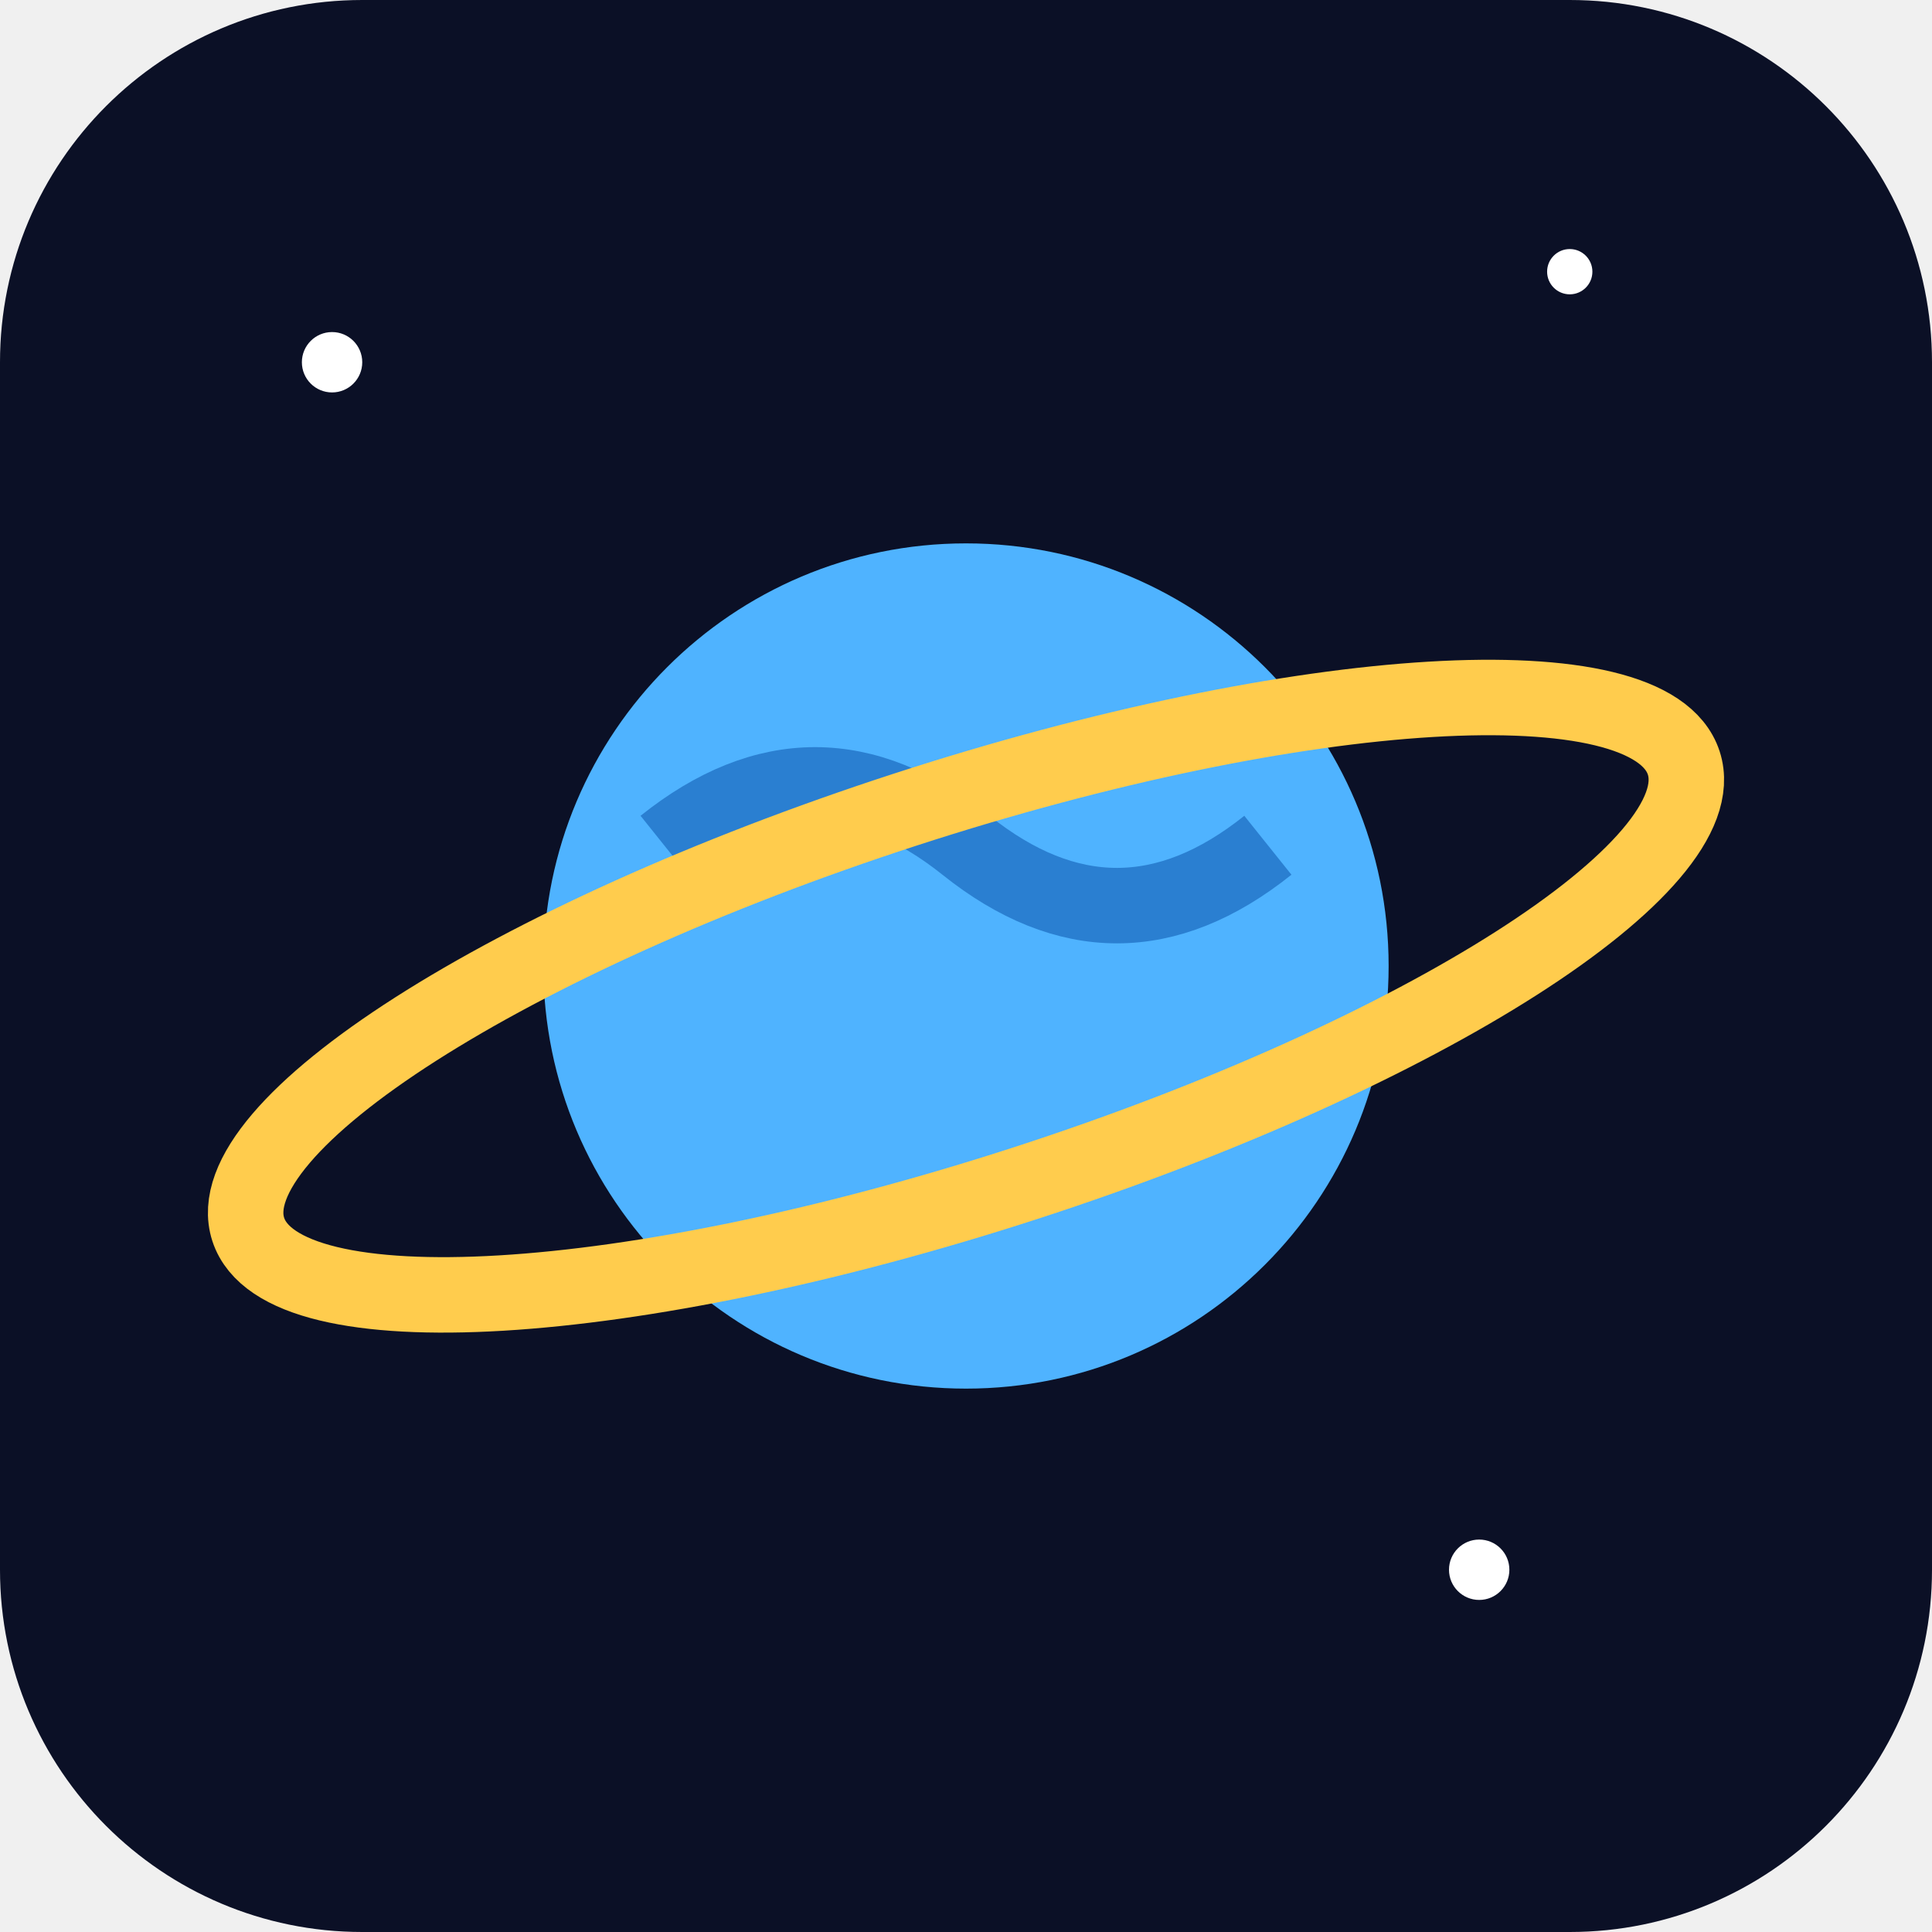
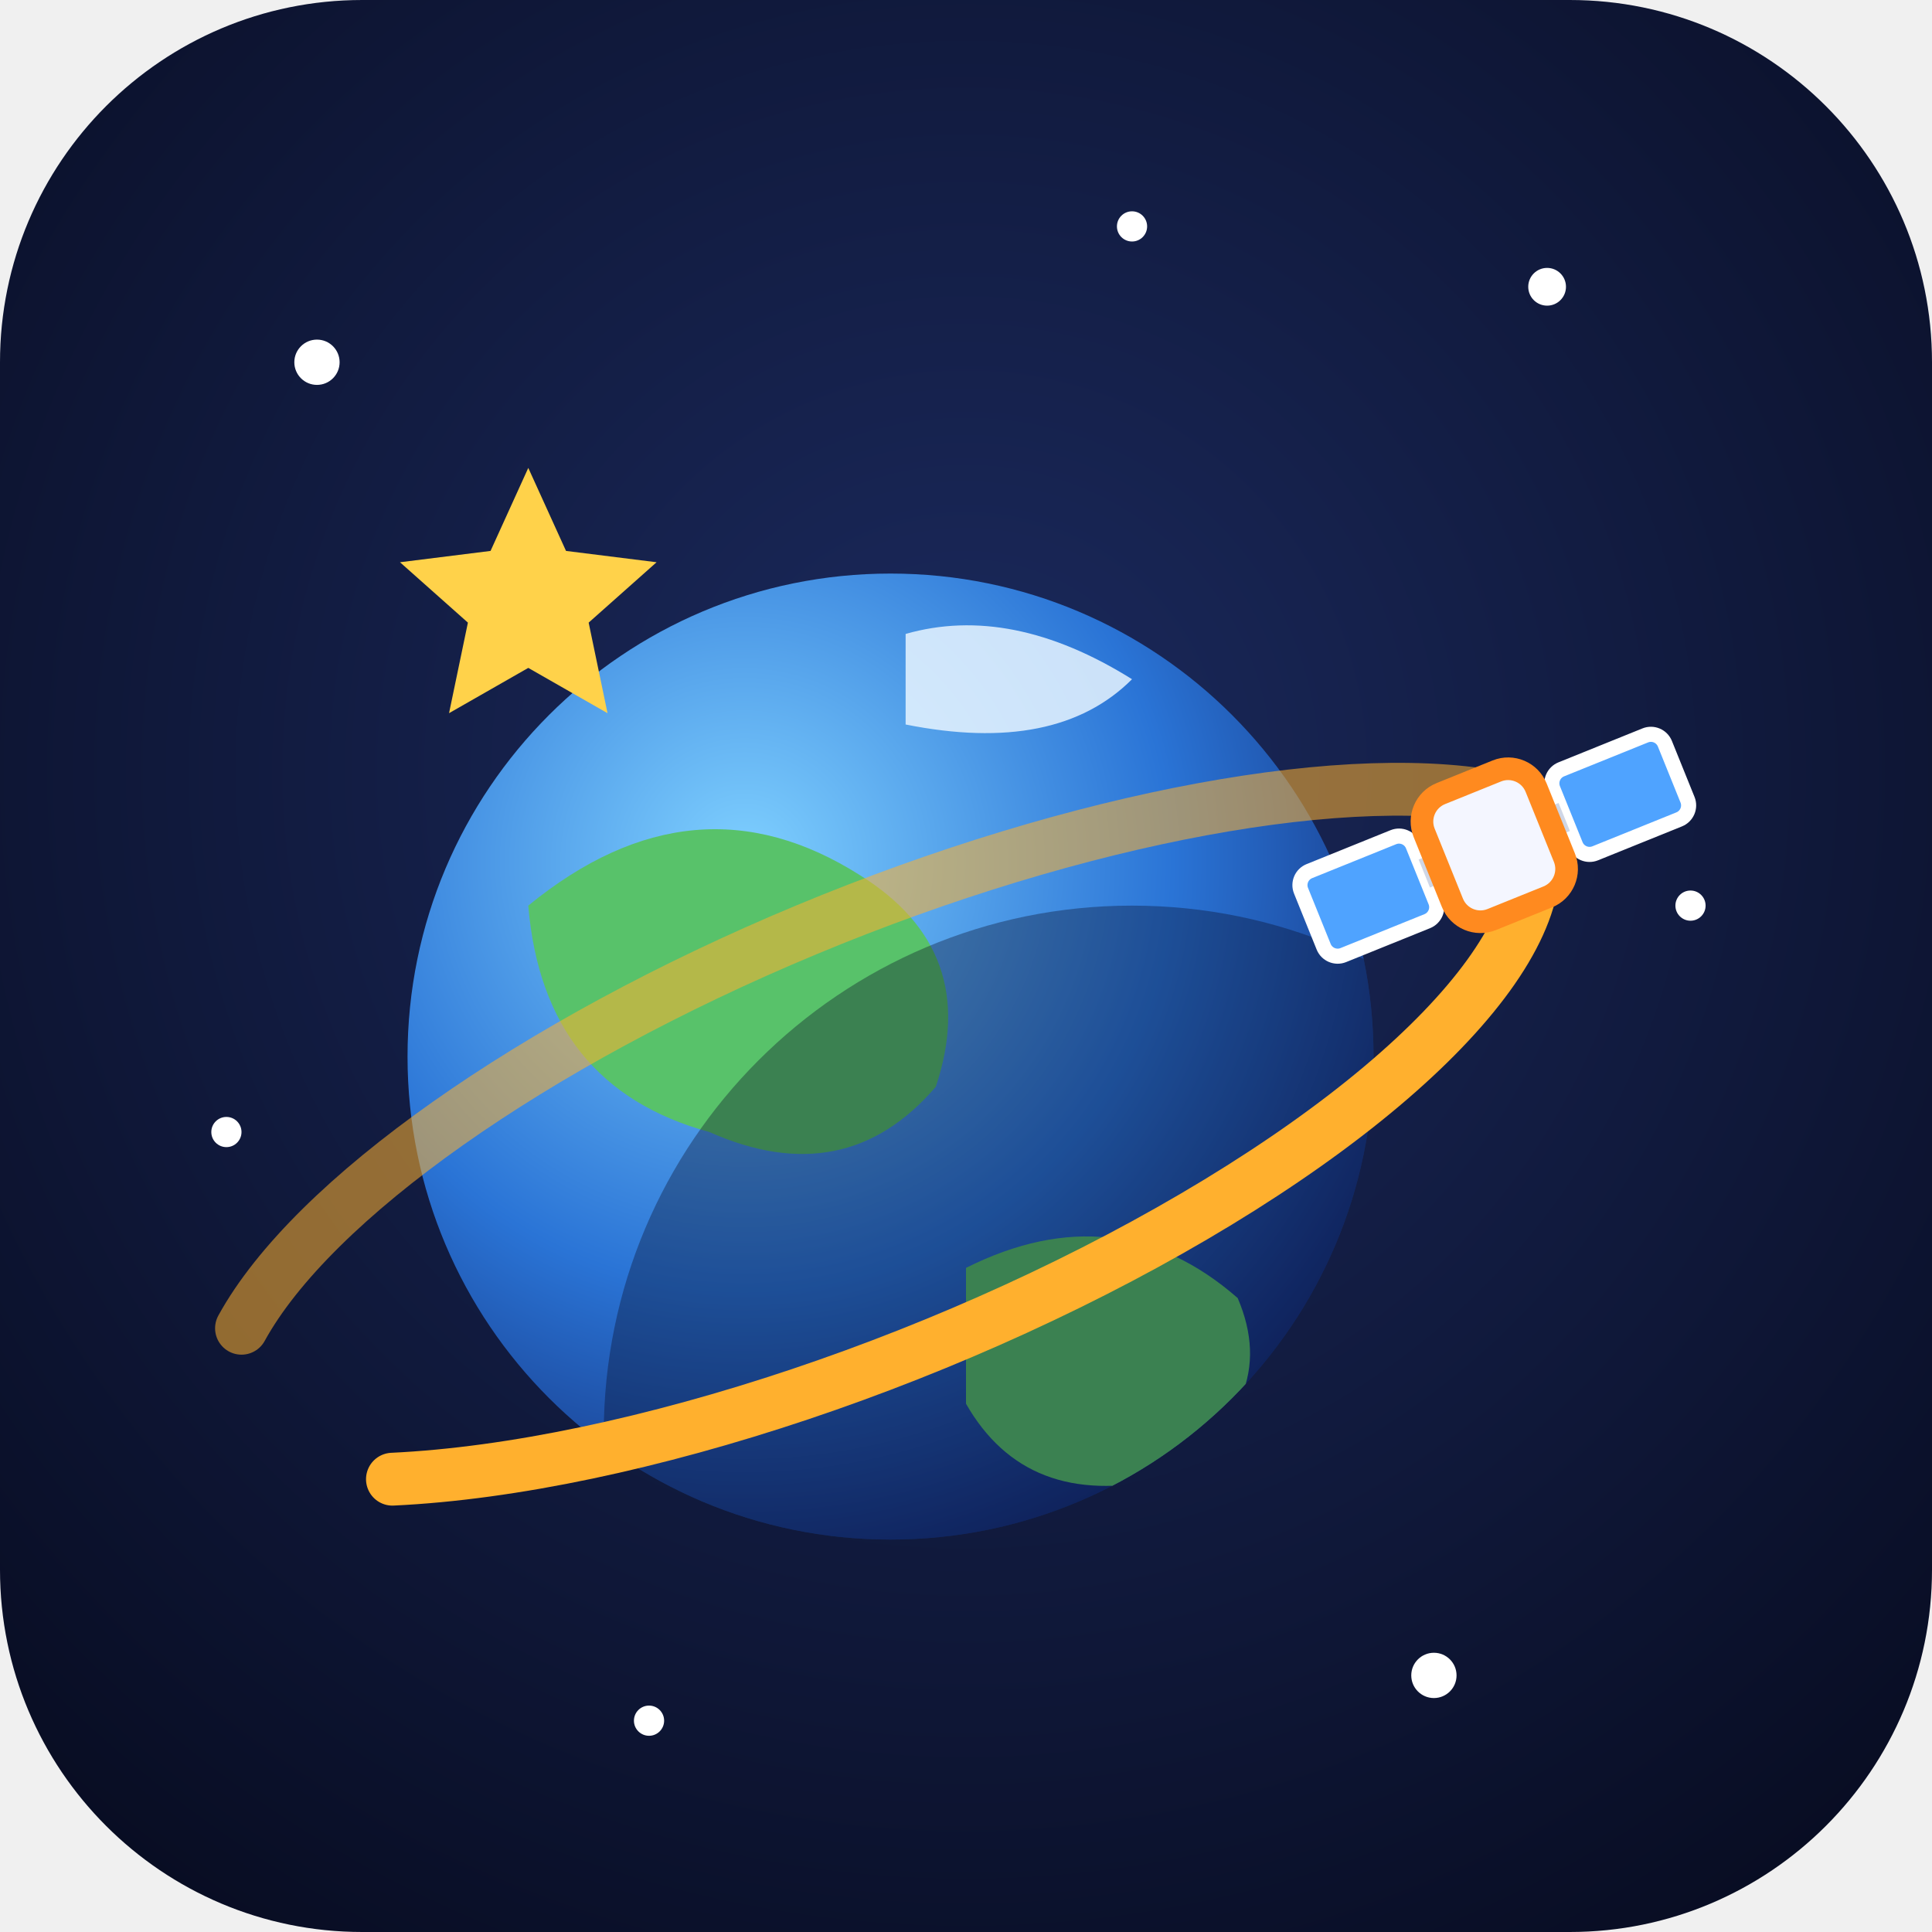
- <svg xmlns="http://www.w3.org/2000/svg" width="128" height="128" viewBox="0 0 128 128">
-   <rect width="128" height="128" rx="24" fill="#0b1026" />
-   <circle cx="22" cy="24" r="2" fill="#fff" />
-   <circle cx="104" cy="18" r="1.5" fill="#fff" />
-   <circle cx="98" cy="104" r="2" fill="#fff" />
-   <circle cx="64" cy="64" r="28" fill="#4fb3ff" />
-   <path d="M44 56 q10 -8 20 0 t20 0" stroke="#2a7fd1" stroke-width="5" fill="none" />
-   <ellipse cx="64" cy="66" rx="50" ry="13" fill="none" stroke="#ffcc4d" stroke-width="5" transform="rotate(-18 64 66)" />
+ <svg xmlns="http://www.w3.org/2000/svg" width="256" height="256" viewBox="0 0 256 256">
+   <defs>
+     <radialGradient id="bg" cx="50%" cy="40%" r="75%">
+       <stop offset="0" stop-color="#1b2a5e" />
+       <stop offset="1" stop-color="#070b1f" />
+     </radialGradient>
+     <radialGradient id="planet" cx="35%" cy="30%" r="80%">
+       <stop offset="0" stop-color="#7fd0ff" />
+       <stop offset="0.55" stop-color="#2a74d6" />
+       <stop offset="1" stop-color="#10246b" />
+     </radialGradient>
+     <clipPath id="ball">
+       <circle cx="118" cy="140" r="64" />
+     </clipPath>
+   </defs>
+   <rect width="256" height="256" rx="48" fill="url(#bg)" />
+   <g fill="#fff">
+     <circle cx="42" cy="48" r="3" />
+     <circle cx="205" cy="38" r="2.5" />
+     <circle cx="224" cy="120" r="2" />
+     <circle cx="30" cy="150" r="2" />
+     <circle cx="190" cy="222" r="3" />
+     <circle cx="86" cy="228" r="2" />
+     <circle cx="150" cy="30" r="2" />
+   </g>
+   <circle cx="118" cy="140" r="64" fill="url(#planet)" />
+   <g clip-path="url(#ball)">
+     <path d="M70 120 q22 -18 44 -4 q16 10 10 28 q-12 14 -30 6 q-22 -6 -24 -30z" fill="#58c26a" />
+     <path d="M128 168 q20 -10 36 4 q6 14 -10 24 q-18 4 -26 -10z" fill="#58c26a" />
+     <path d="M120 84 q14 -4 30 6 q-10 10 -30 6z" fill="#e8f4ff" opacity="0.85" />
+     <circle cx="150" cy="190" r="70" fill="#050a22" opacity="0.35" />
+   </g>
+   <path d="M32 176 A100 34 -22 0 1 200 106" fill="none" stroke="#ffb02e" stroke-width="7" stroke-linecap="round" opacity="0.55" />
+   <path d="M200 106 A100 34 -22 0 1 52 196" fill="none" stroke="#ffb02e" stroke-width="7" stroke-linecap="round" />
+   <g transform="translate(198 112) rotate(-22)">
+     <rect x="-26" y="-6" width="16" height="12" rx="2" fill="#4fa3ff" stroke="#fff" stroke-width="2" />
+     <rect x="10" y="-6" width="16" height="12" rx="2" fill="#4fa3ff" stroke="#fff" stroke-width="2" />
+     <rect x="-10" y="-2" width="20" height="4" fill="#cfd6e6" />
+     <rect x="-8" y="-9" width="16" height="18" rx="4" fill="#f4f6ff" stroke="#ff8a1f" stroke-width="3" />
+   </g>
+   <path d="M70 62 l5 11 12 1.5 -9 8 2.5 12 -10.5 -6 -10.5 6 2.5 -12 -9 -8 12 -1.5z" fill="#ffd24a" />
</svg>
